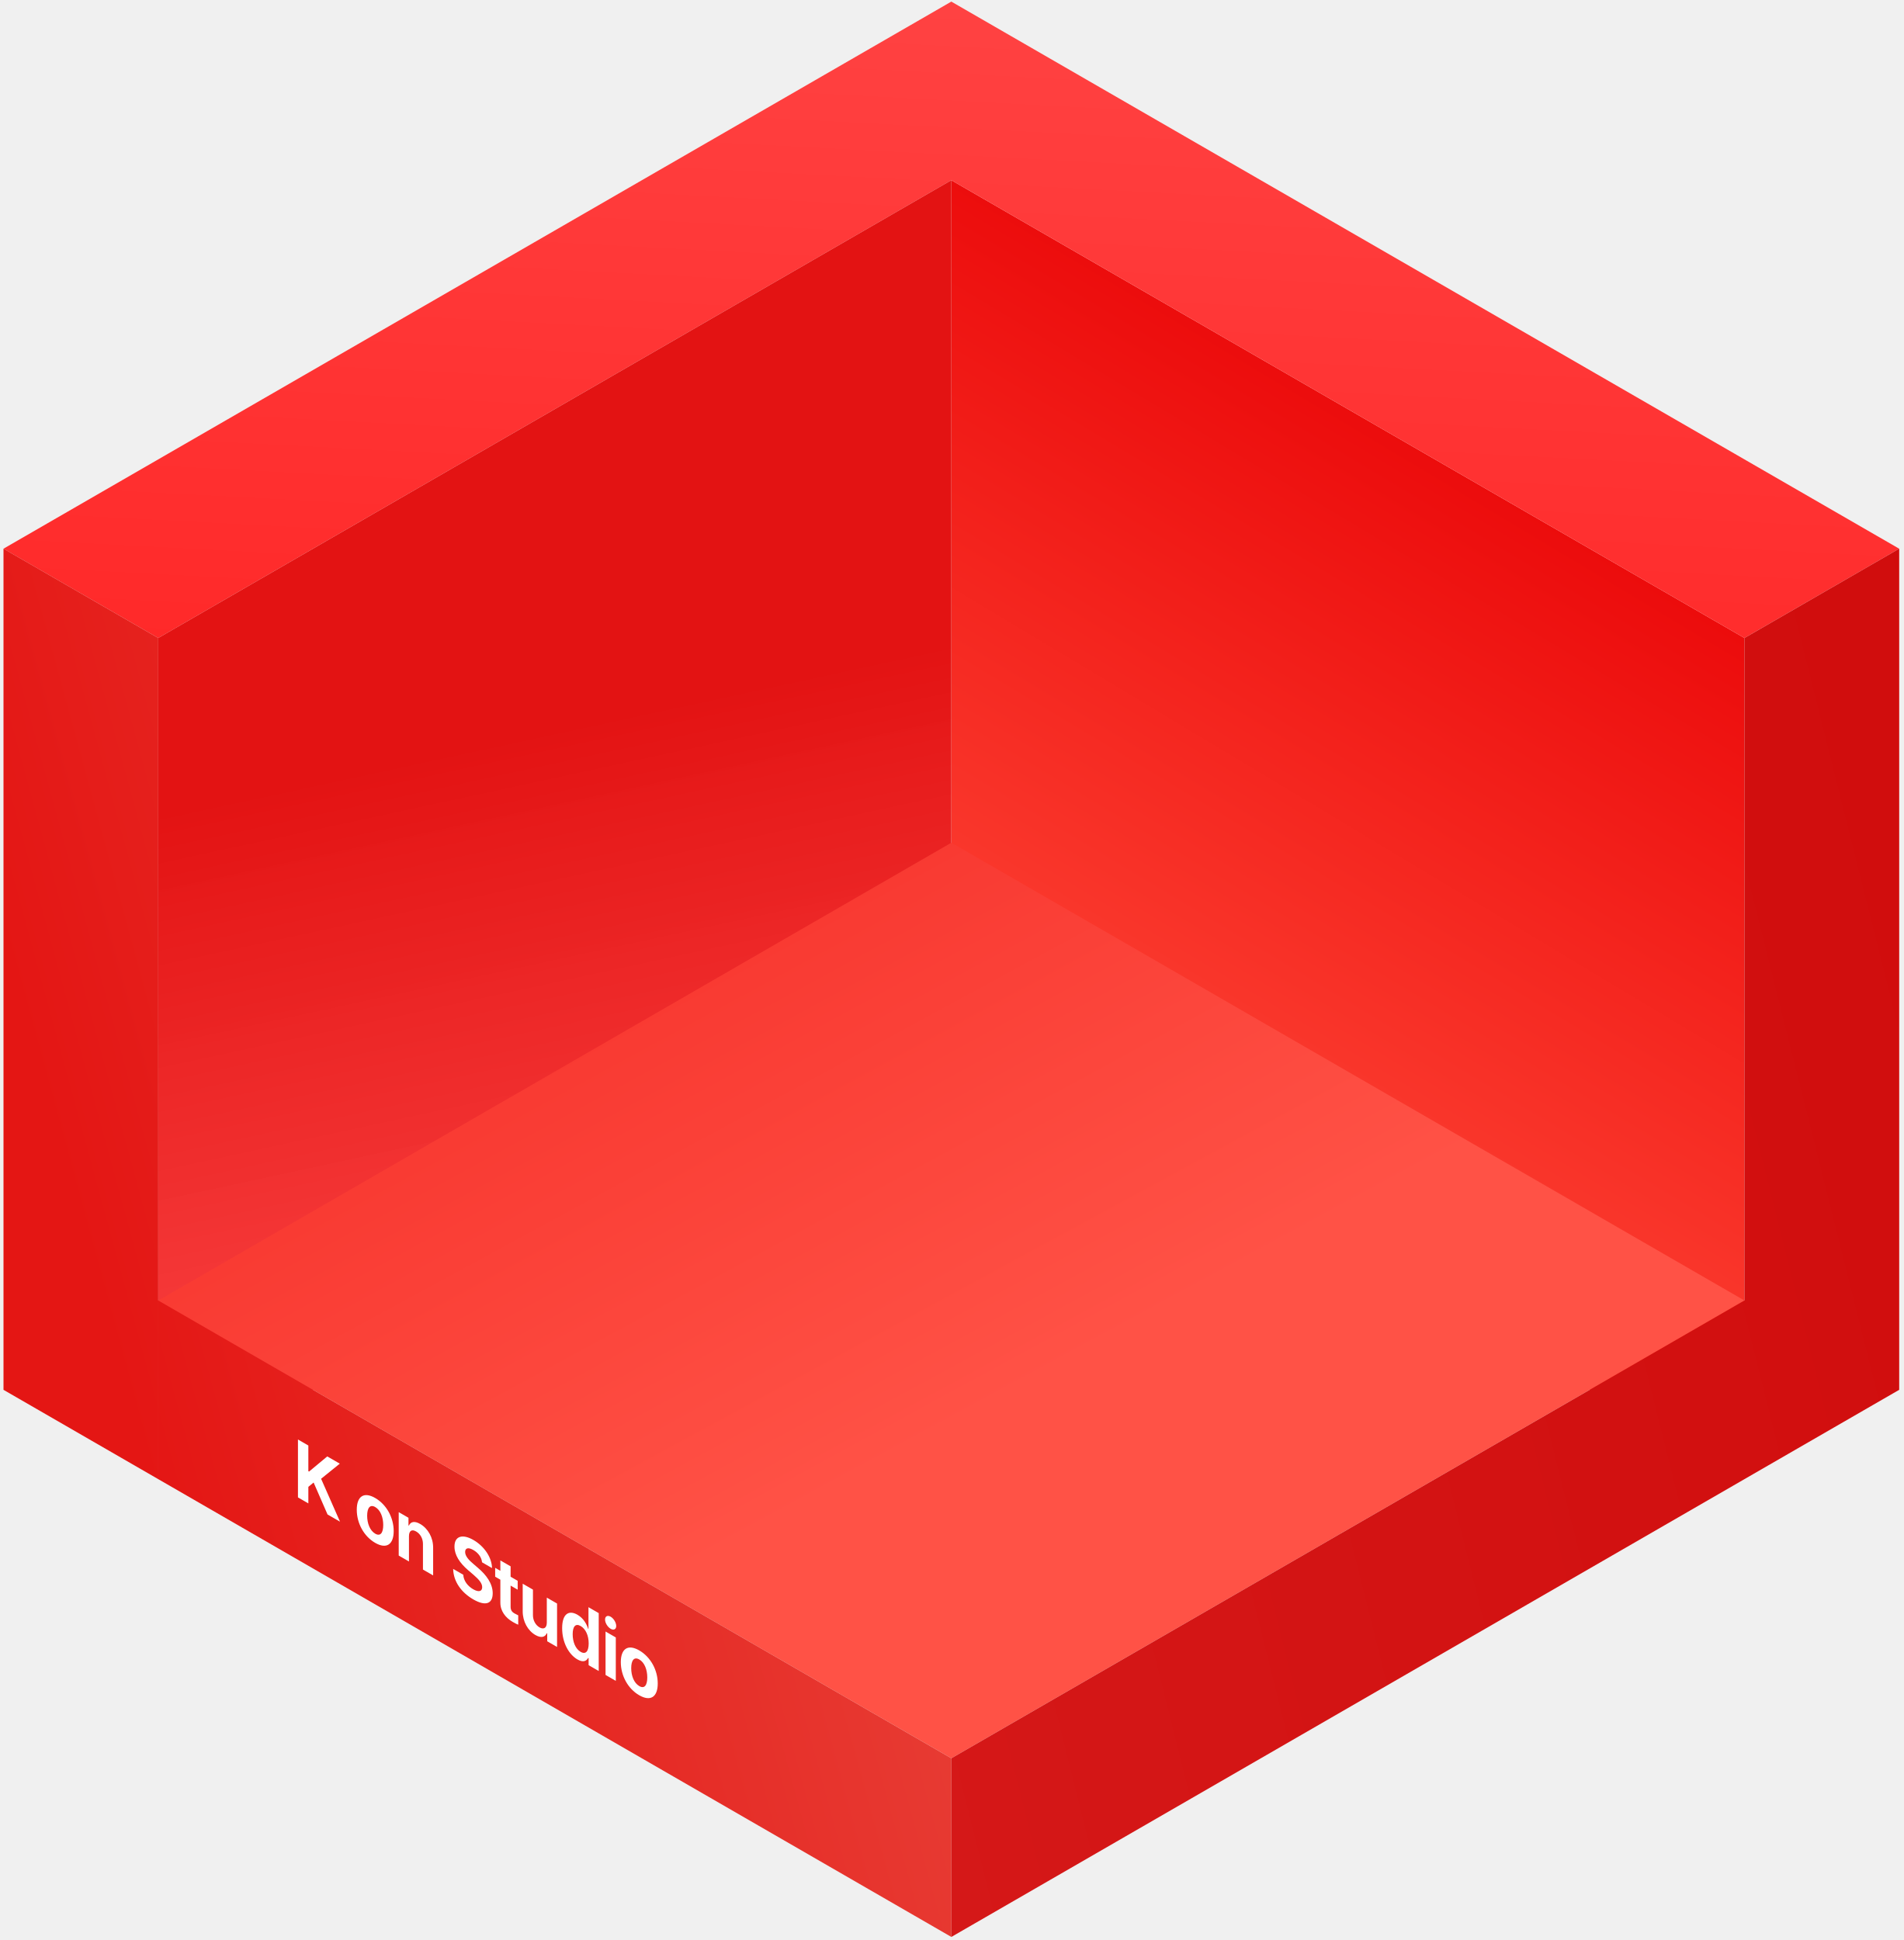
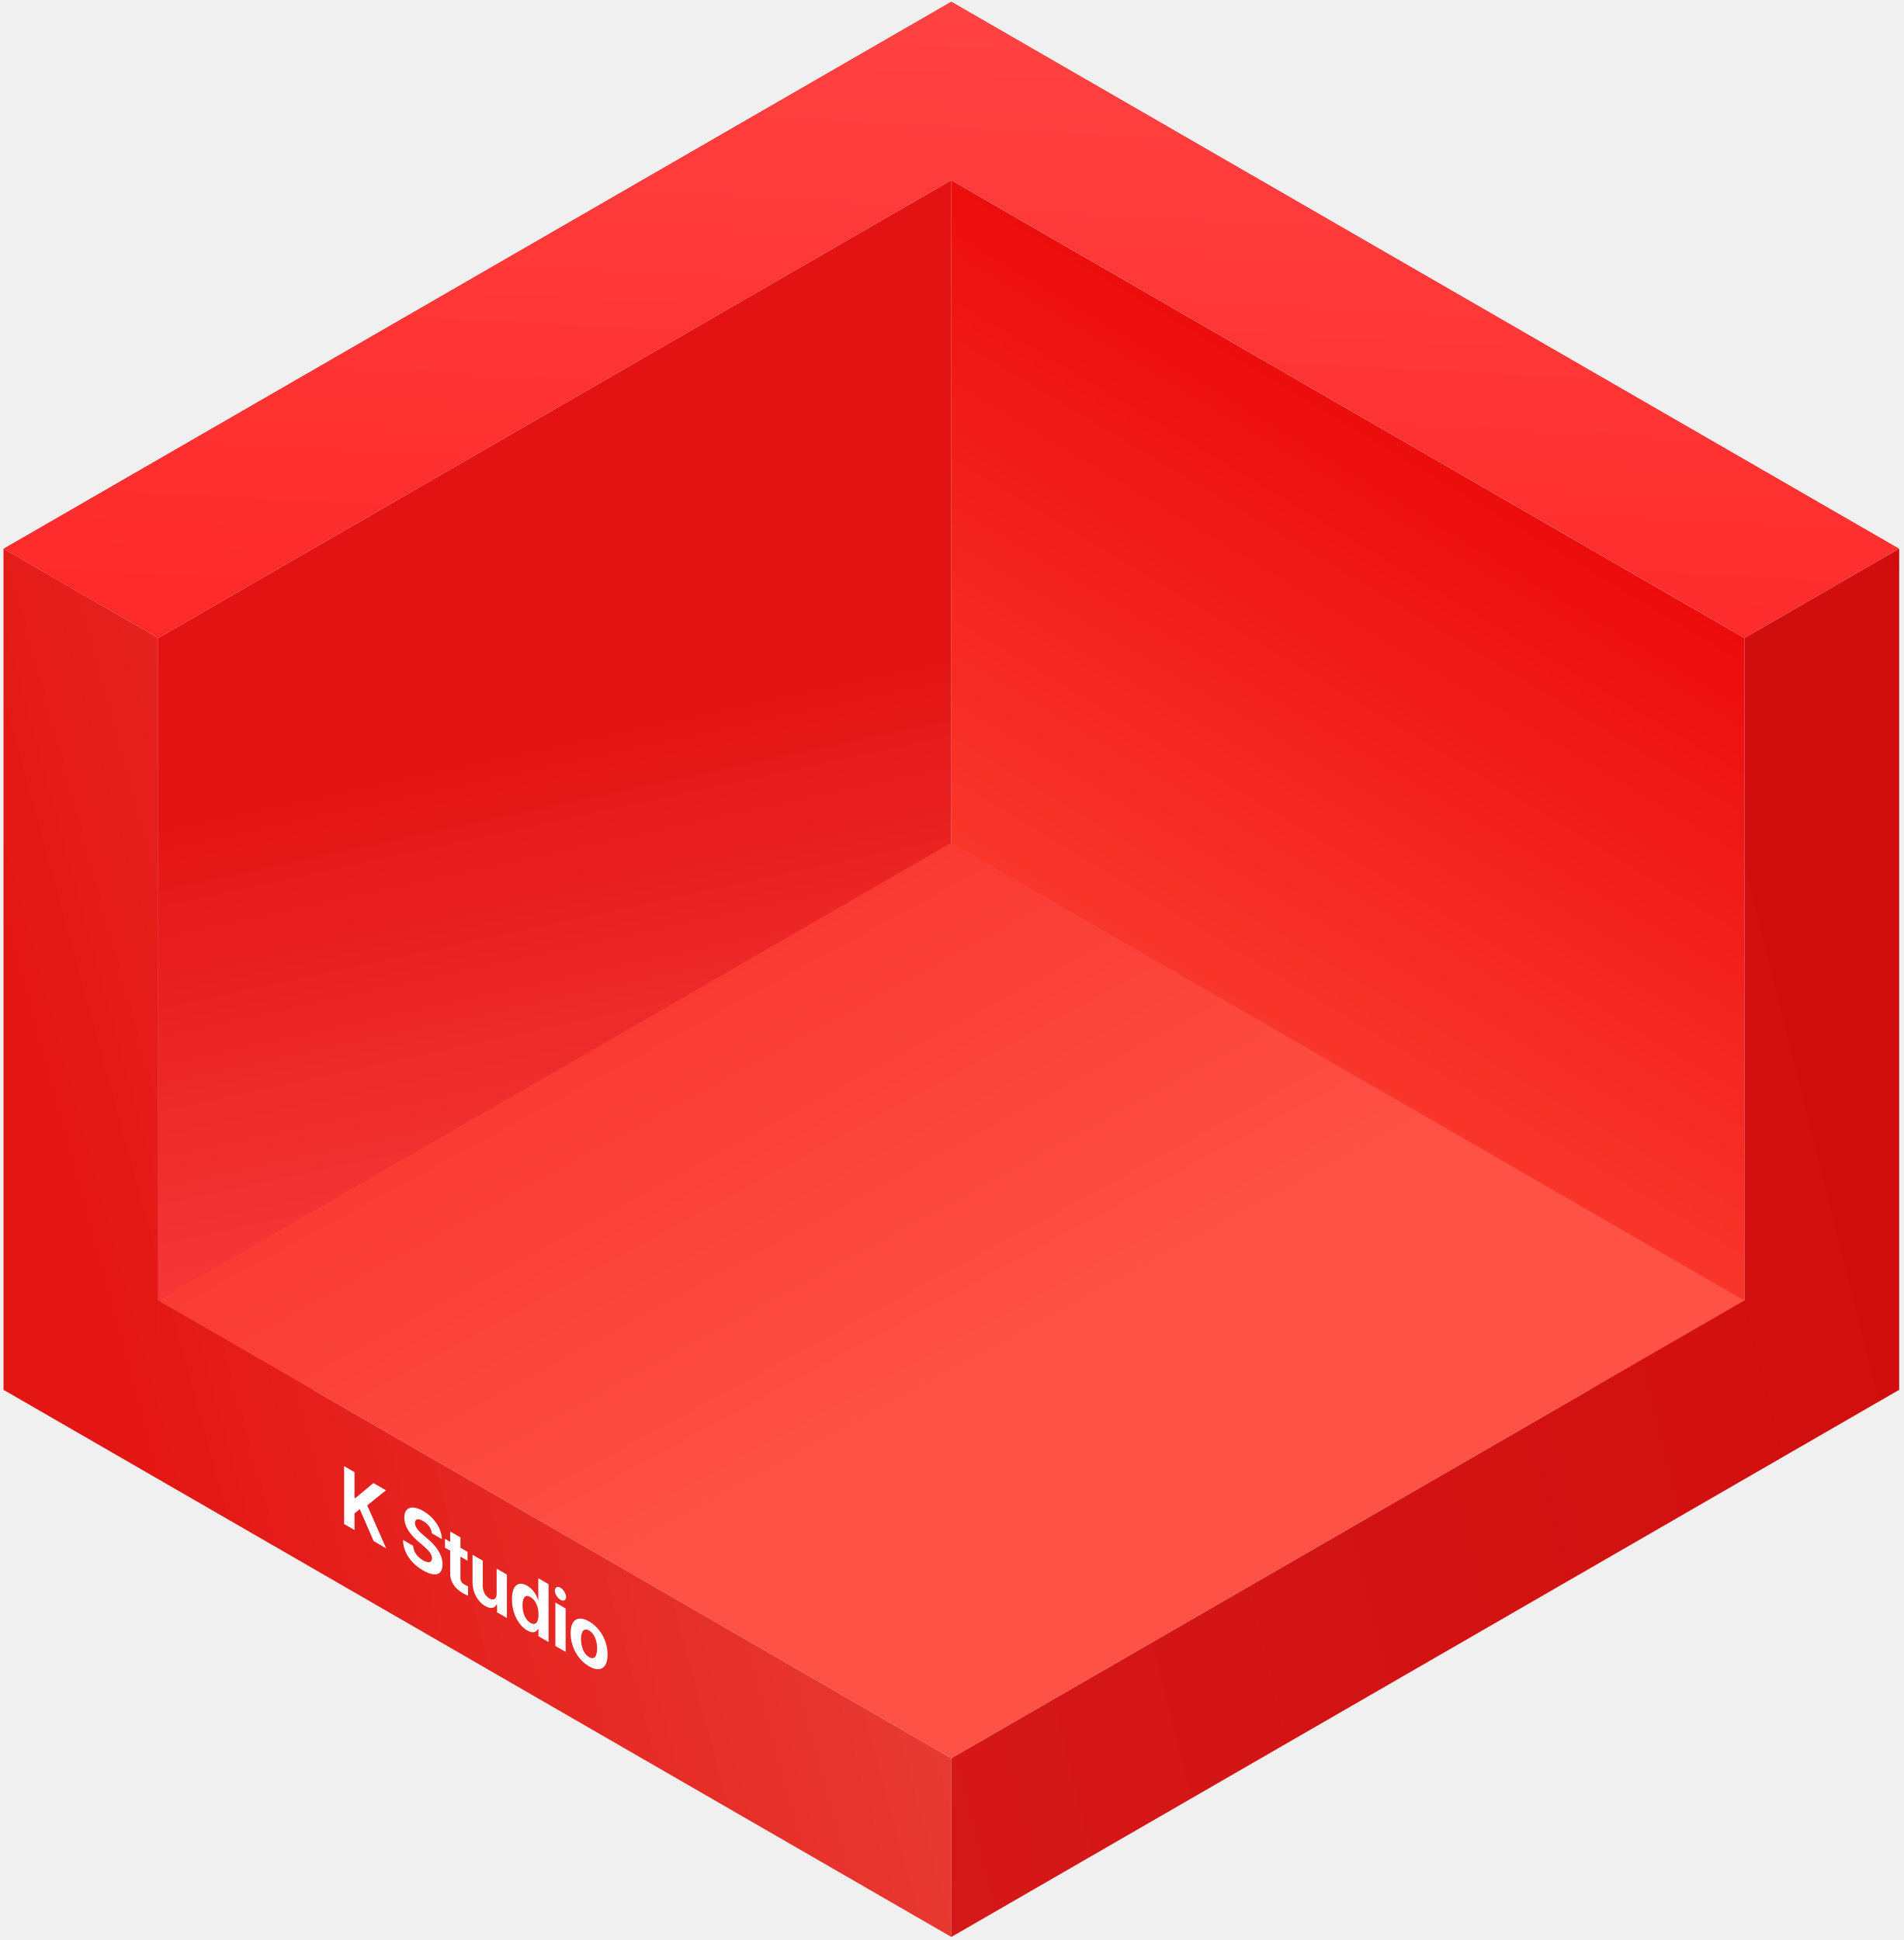
<svg xmlns="http://www.w3.org/2000/svg" width="409" height="417" viewBox="0 0 409 417" fill="none">
-   <rect width="196.8" height="180.8" transform="matrix(-0.866025 -0.5 0 1 374.871 137.141)" fill="url(#paint0_linear_1172_1472)" />
-   <path d="M0.746 117.943L34.001 137.143L204.436 38.742L374.868 137.143L408.123 117.942L237.689 19.542L237.688 19.543L204.434 0.344L0.746 117.943Z" fill="url(#paint1_linear_1172_1472)" />
-   <path d="M34.002 137.141L204.436 38.741V219.541L34.002 317.941V137.141Z" fill="url(#paint2_linear_1172_1472)" />
-   <rect width="196.8" height="196.8" transform="matrix(0.866025 0.5 -0.866025 0.5 204.439 181.141)" fill="url(#paint3_linear_1172_1472)" />
-   <path d="M34.008 317.941L204.441 416.342V377.941L34.008 279.542V317.941ZM0.751 298.741L34.007 317.941V137.142L0.751 117.941V298.741Z" fill="url(#paint4_linear_1172_1472)" />
-   <path d="M374.871 137.142V279.542L204.439 377.941V416.342L374.873 317.941V317.939L408.127 298.741V117.941L374.871 137.142Z" fill="url(#paint5_linear_1172_1472)" />
-   <path d="M64.03 321.863V309.419L66.263 310.709V316.226L66.412 316.312L70.326 313.055L73.021 314.61L69.002 317.859L73.065 327.08L70.386 325.533L67.394 318.666L66.263 319.594V323.152L64.03 321.863ZM80.627 331.635C78.186 330.225 76.668 327.407 76.668 324.519C76.668 321.632 78.186 320.583 80.627 321.992C83.068 323.402 84.602 326.212 84.602 329.099C84.602 331.987 83.068 333.044 80.627 331.635ZM80.642 329.667C81.773 330.32 82.354 329.435 82.354 327.802C82.354 326.152 81.773 324.596 80.642 323.943C79.496 323.282 78.901 324.158 78.901 325.808C78.901 327.441 79.496 329.005 80.642 329.667ZM87.884 330.238V335.635L85.681 334.363V325.031L87.78 326.242V327.875L87.869 327.927C88.241 327.059 89.105 326.887 90.295 327.574C91.977 328.545 93.094 330.513 93.079 332.688V338.634L90.891 337.371V331.871C90.891 330.72 90.34 329.714 89.432 329.19C88.509 328.657 87.884 329.001 87.884 330.238ZM103.588 335.816C103.499 334.785 102.814 333.805 101.727 333.178C100.596 332.525 99.971 332.765 99.956 333.582C99.941 334.467 100.76 335.352 101.683 336.125L102.65 336.959C104.496 338.506 105.88 340.388 105.88 342.468C105.88 344.754 104.332 345.304 101.713 343.791C99.108 342.287 97.441 339.932 97.381 337.234L99.554 338.489C99.629 339.786 100.492 340.921 101.683 341.608C102.859 342.287 103.618 342.089 103.618 341.161C103.618 340.319 102.948 339.537 101.772 338.514L100.596 337.509C98.78 335.945 97.664 334.252 97.664 332.43C97.664 330.161 99.391 329.663 101.742 331.021C104.124 332.396 105.702 334.836 105.731 337.054L103.588 335.816ZM111.247 339.791V341.699L109.728 340.822V345.377C109.728 346.116 110.041 346.485 110.487 346.76C110.711 346.889 111.098 347.095 111.366 347.216V349.227C111.127 349.141 110.74 348.952 110.19 348.634C108.597 347.714 107.51 346.262 107.525 344.466V339.55L106.409 338.906V336.998L107.525 337.642V335.408L109.728 336.68V338.914L111.247 339.791ZM117.506 348.767V343.405L119.709 344.677V354.009L117.595 352.789V351.105L117.506 351.053C117.134 351.921 116.27 352.144 115.05 351.44C113.427 350.503 112.326 348.544 112.326 346.361V340.414L114.529 341.686V347.186C114.529 348.286 115.08 349.309 115.943 349.807C116.747 350.271 117.506 350.039 117.506 348.767ZM124.093 356.695C122.247 355.629 120.803 353.094 120.803 349.983C120.803 346.786 122.307 346.056 124.093 347.087C125.447 347.869 126.087 349.167 126.385 350.095L126.459 350.138V345.463L128.662 346.735V359.179L126.489 357.924V356.429L126.385 356.368C126.072 356.961 125.403 357.451 124.093 356.695ZM124.777 355.062C125.879 355.698 126.504 354.942 126.504 353.258C126.504 351.573 125.879 350.147 124.777 349.511C123.661 348.866 123.066 349.64 123.066 351.272C123.066 352.922 123.661 354.418 124.777 355.062ZM130.129 360.025V350.692L132.332 351.964V361.297L130.129 360.025ZM131.23 350.108C130.561 349.721 130.025 348.828 130.025 348.123C130.025 347.401 130.561 347.126 131.23 347.513C131.885 347.891 132.421 348.785 132.421 349.507C132.421 350.211 131.885 350.486 131.23 350.108ZM137.371 364.395C134.929 362.986 133.411 360.167 133.411 357.28C133.411 354.392 134.929 353.344 137.371 354.753C139.812 356.163 141.345 358.973 141.345 361.86C141.345 364.748 139.812 365.805 137.371 364.395ZM137.385 362.427C138.517 363.081 139.097 362.195 139.097 360.563C139.097 358.913 138.517 357.357 137.385 356.704C136.239 356.042 135.644 356.919 135.644 358.569C135.644 360.202 136.239 361.766 137.385 362.427Z" fill="white" />
+   <rect width="196.8" height="180.8" transform="matrix(-0.866025 -0.5 0 1 374.867 137.145)" fill="url(#paint0_linear_1184_2641)" />
+   <path d="M0.744 117.945L33.999 137.145L204.434 38.744L374.866 137.145L408.121 117.944L237.688 19.544L237.686 19.545L204.432 0.346L0.744 117.945Z" fill="url(#paint1_linear_1184_2641)" />
+   <path d="M34 137.145L204.434 38.745V219.545L34 317.945V137.145Z" fill="url(#paint2_linear_1184_2641)" />
+   <rect width="196.8" height="196.8" transform="matrix(0.866025 0.5 -0.866025 0.5 204.438 181.145)" fill="url(#paint3_linear_1184_2641)" />
+   <path d="M34.008 317.943L204.441 416.344V377.943L34.008 279.544V317.943ZM0.751 298.743L34.007 317.943V137.144L0.751 117.943V298.743Z" fill="url(#paint4_linear_1184_2641)" />
+   <path d="M374.869 137.144V279.544L204.438 377.943V416.344L374.871 317.943V317.941L408.125 298.743V117.943L374.869 137.144Z" fill="url(#paint5_linear_1184_2641)" />
+   <path d="M73.947 327.588V315.145L76.18 316.434V321.951L76.329 322.037L80.244 318.78L82.938 320.335L78.919 323.584L82.982 332.805L80.303 331.258L77.311 324.391L76.18 325.32V328.877L73.947 327.588ZM92.807 329.591C92.718 328.56 92.033 327.58 90.946 326.953C89.815 326.3 89.19 326.54 89.175 327.357C89.16 328.242 89.979 329.127 90.902 329.9L91.869 330.734C93.715 332.281 95.099 334.163 95.099 336.243C95.099 338.528 93.551 339.078 90.931 337.566C88.327 336.062 86.659 333.707 86.6 331.009L88.773 332.264C88.848 333.561 89.711 334.696 90.902 335.383C92.078 336.062 92.837 335.864 92.837 334.936C92.837 334.094 92.167 333.312 90.991 332.289L89.815 331.284C87.999 329.72 86.883 328.027 86.883 326.205C86.883 323.936 88.609 323.438 90.961 324.796C93.343 326.171 94.921 328.611 94.95 330.828L92.807 329.591ZM100.466 333.566V335.474L98.947 334.597V339.152C98.947 339.891 99.26 340.26 99.706 340.535C99.93 340.664 100.317 340.87 100.585 340.991V343.002C100.346 342.916 99.959 342.727 99.409 342.409C97.816 341.489 96.729 340.037 96.744 338.241V333.325L95.628 332.681V330.773L96.744 331.417V329.183L98.947 330.455V332.689L100.466 333.566ZM106.725 342.542V337.18L108.928 338.451V347.784L106.814 346.564V344.88L106.725 344.828C106.353 345.696 105.489 345.919 104.269 345.215C102.646 344.278 101.545 342.319 101.545 340.136V334.189L103.748 335.461V340.961C103.748 342.061 104.299 343.083 105.162 343.582C105.966 344.046 106.725 343.814 106.725 342.542ZM113.312 350.47C111.466 349.404 110.022 346.869 110.022 343.758C110.022 340.561 111.526 339.831 113.312 340.862C114.666 341.644 115.306 342.942 115.604 343.87L115.678 343.913V339.238L117.881 340.51V352.954L115.708 351.699V350.204L115.604 350.143C115.291 350.736 114.622 351.226 113.312 350.47ZM113.996 348.837C115.098 349.473 115.723 348.717 115.723 347.032C115.723 345.348 115.098 343.922 113.996 343.286C112.88 342.641 112.285 343.415 112.285 345.047C112.285 346.697 112.88 348.193 113.996 348.837ZM119.348 353.8V344.467L121.551 345.739V355.072L119.348 353.8ZM120.449 343.883C119.779 343.496 119.244 342.603 119.244 341.898C119.244 341.176 119.779 340.901 120.449 341.288C121.104 341.666 121.64 342.56 121.64 343.281C121.64 343.986 121.104 344.261 120.449 343.883ZM126.59 358.17C124.148 356.761 122.63 353.942 122.63 351.055C122.63 348.167 124.148 347.119 126.59 348.528C129.031 349.938 130.564 352.748 130.564 355.635C130.564 358.523 129.031 359.58 126.59 358.17ZM126.604 356.202C127.736 356.855 128.316 355.97 128.316 354.338C128.316 352.688 127.736 351.132 126.604 350.479C125.458 349.817 124.863 350.694 124.863 352.344C124.863 353.977 125.458 355.541 126.604 356.202Z" fill="white" />
  <defs>
-     <linearGradient id="paint0_linear_1172_1472" x1="93.484" y1="-1.732" x2="97.186" y2="180.825" gradientUnits="userSpaceOnUse">
+     <linearGradient id="paint0_linear_1184_2641" x1="93.484" y1="-1.732" x2="97.186" y2="180.825" gradientUnits="userSpaceOnUse">
      <stop stop-color="#EC0C0C" />
      <stop offset="1" stop-color="#FD4133" />
    </linearGradient>
-     <linearGradient id="paint1_linear_1172_1472" x1="584.002" y1="-25.501" x2="573.625" y2="172.126" gradientUnits="userSpaceOnUse">
+     <linearGradient id="paint1_linear_1184_2641" x1="584" y1="-25.499" x2="573.623" y2="172.128" gradientUnits="userSpaceOnUse">
      <stop stop-color="#FF4A4A" />
      <stop offset="1" stop-color="#FF2828" />
    </linearGradient>
-     <linearGradient id="paint2_linear_1172_1472" x1="-19.894" y1="186.401" x2="15.265" y2="348.943" gradientUnits="userSpaceOnUse">
+     <linearGradient id="paint2_linear_1184_2641" x1="-19.896" y1="186.404" x2="15.263" y2="348.947" gradientUnits="userSpaceOnUse">
      <stop stop-color="#E31313" />
      <stop offset="1" stop-color="#FF4A4A" stop-opacity="0.98" />
    </linearGradient>
-     <linearGradient id="paint3_linear_1172_1472" x1="126.042" y1="117.961" x2="-249.591" y2="106.46" gradientUnits="userSpaceOnUse">
+     <linearGradient id="paint3_linear_1184_2641" x1="126.042" y1="117.961" x2="-249.591" y2="106.46" gradientUnits="userSpaceOnUse">
      <stop stop-color="#FF5246" />
      <stop offset="1" stop-color="#EC0C0C" />
    </linearGradient>
-     <linearGradient id="paint4_linear_1172_1472" x1="-35.177" y1="72.743" x2="189.804" y2="11.405" gradientUnits="userSpaceOnUse">
+     <linearGradient id="paint4_linear_1184_2641" x1="-35.177" y1="72.745" x2="189.804" y2="11.406" gradientUnits="userSpaceOnUse">
      <stop stop-color="#E41614" />
      <stop offset="1" stop-color="#E94E43" />
    </linearGradient>
-     <linearGradient id="paint5_linear_1172_1472" x1="439.002" y1="103.498" x2="74.702" y2="194.691" gradientUnits="userSpaceOnUse">
+     <linearGradient id="paint5_linear_1184_2641" x1="439" y1="103.5" x2="74.7" y2="194.693" gradientUnits="userSpaceOnUse">
      <stop stop-color="#D00B0B" />
      <stop offset="1" stop-color="#D61B1B" />
    </linearGradient>
  </defs>
</svg>
